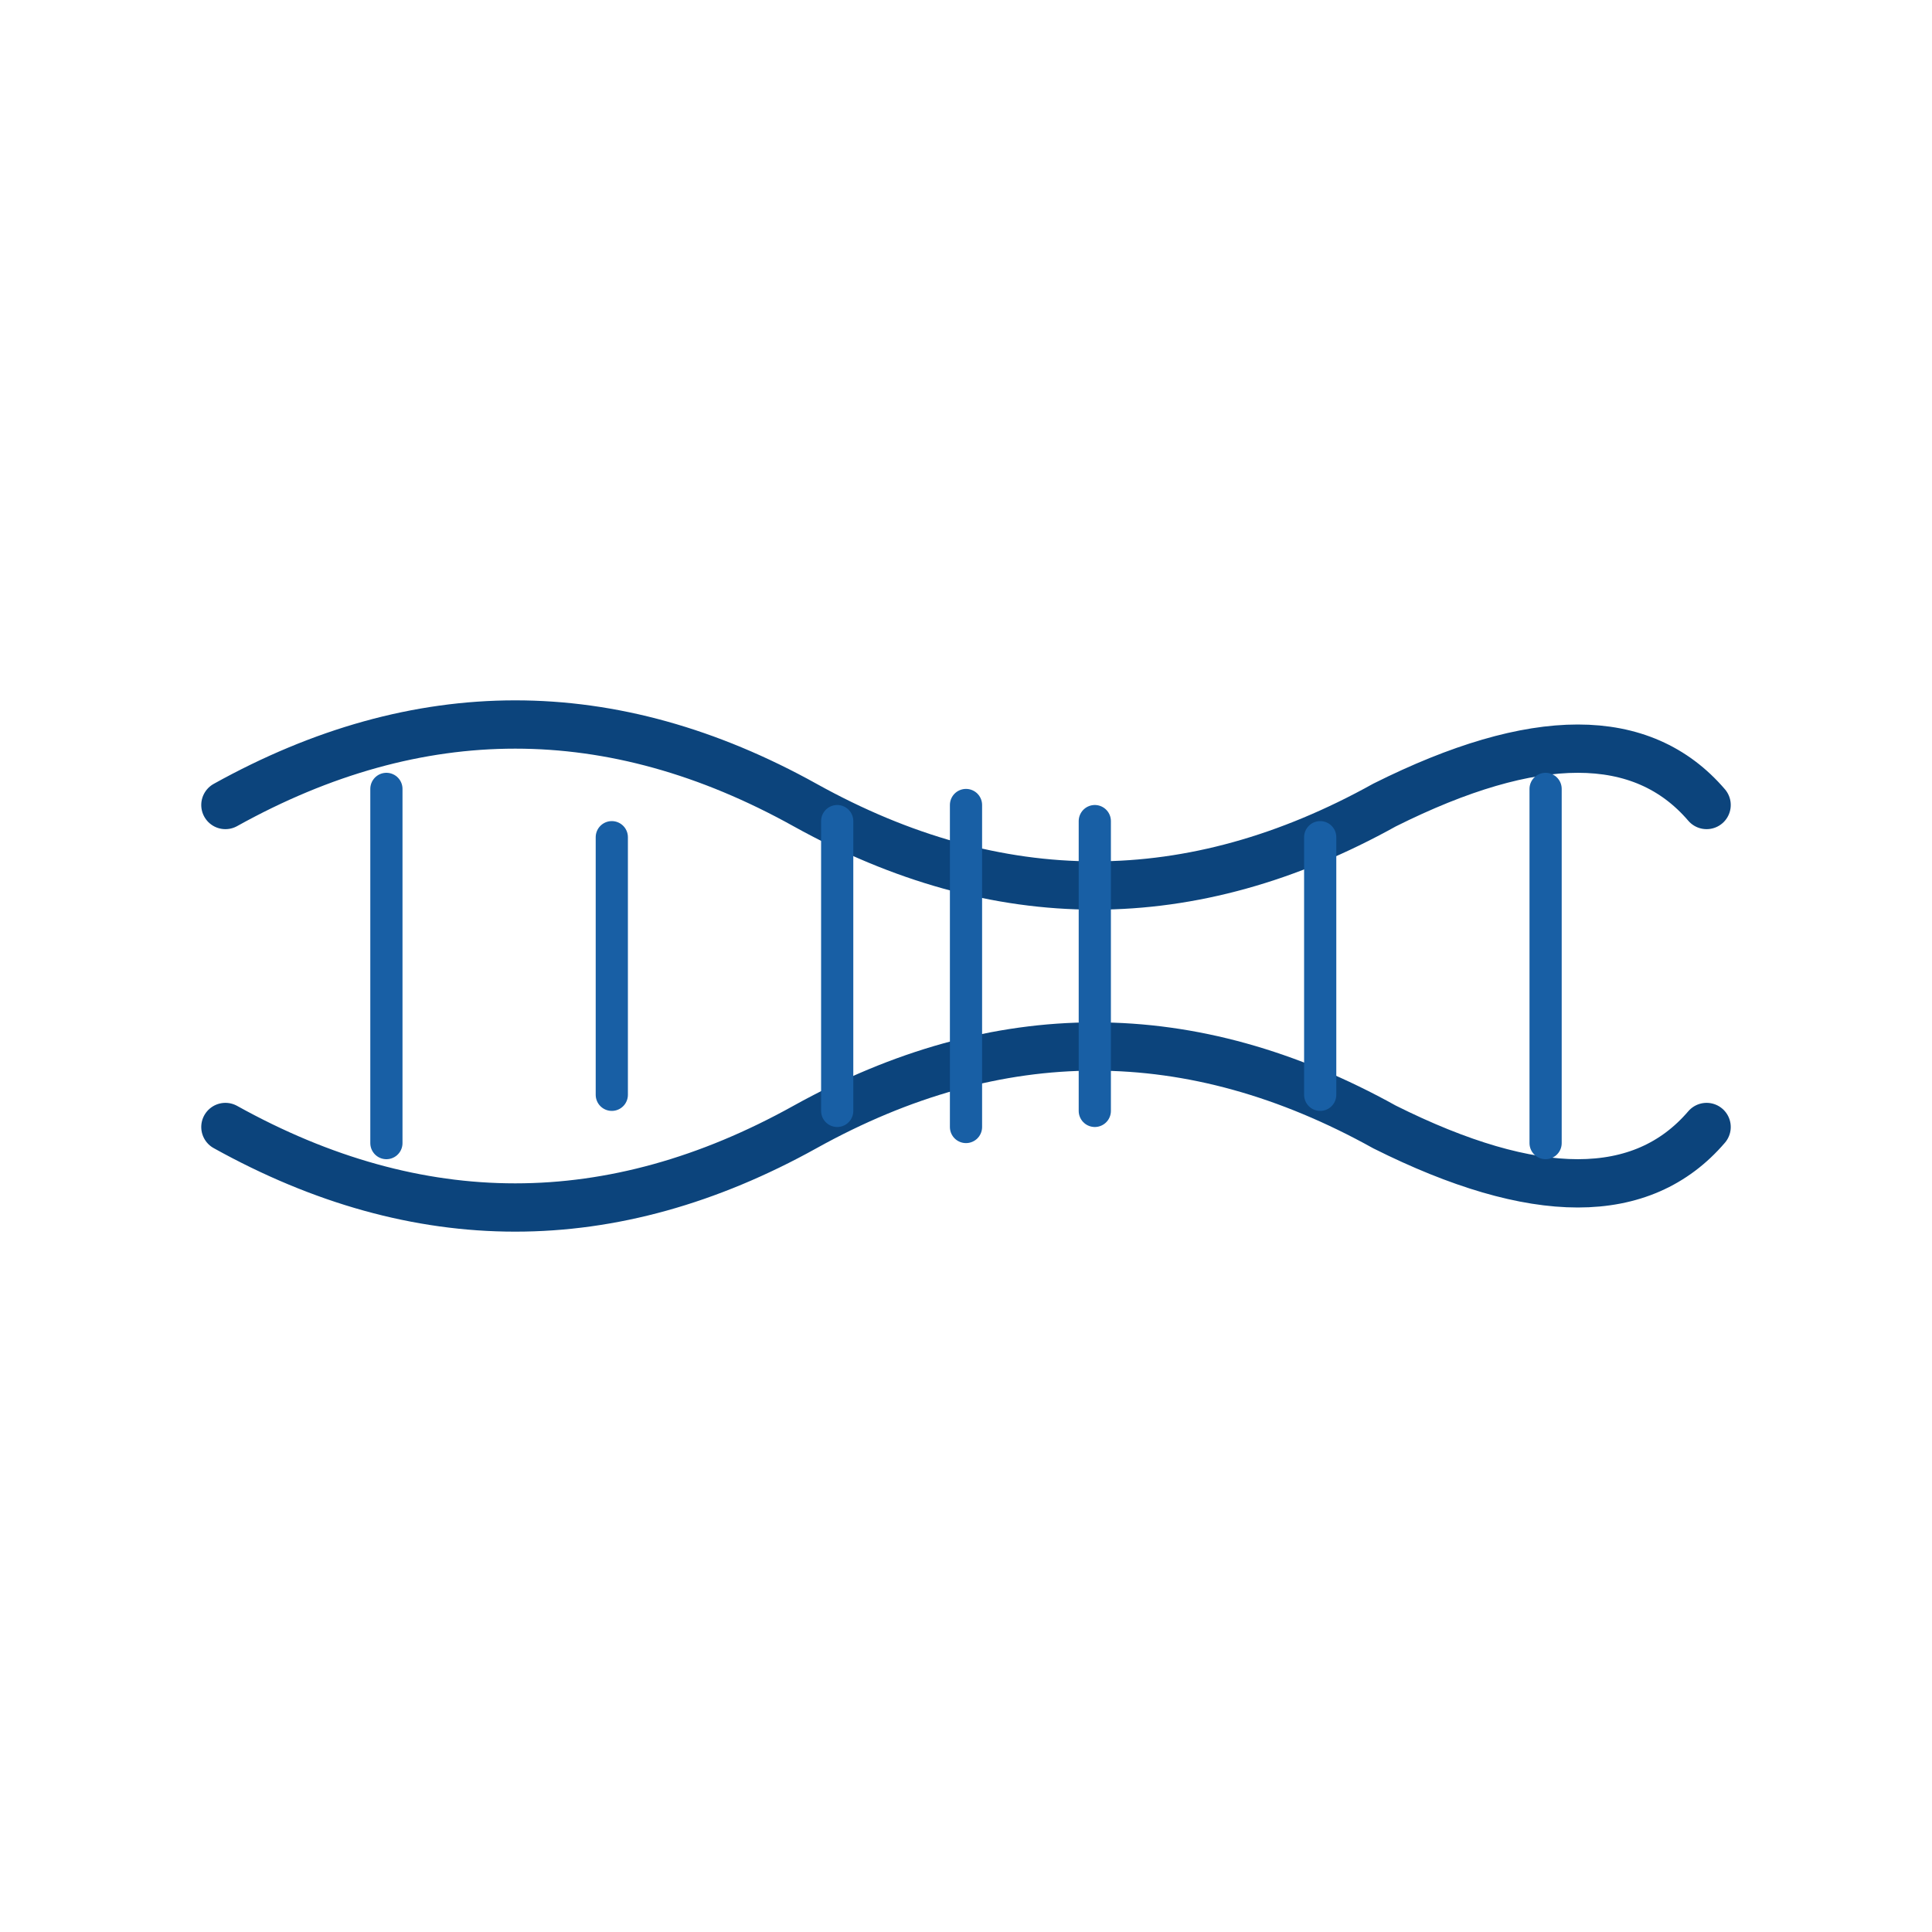
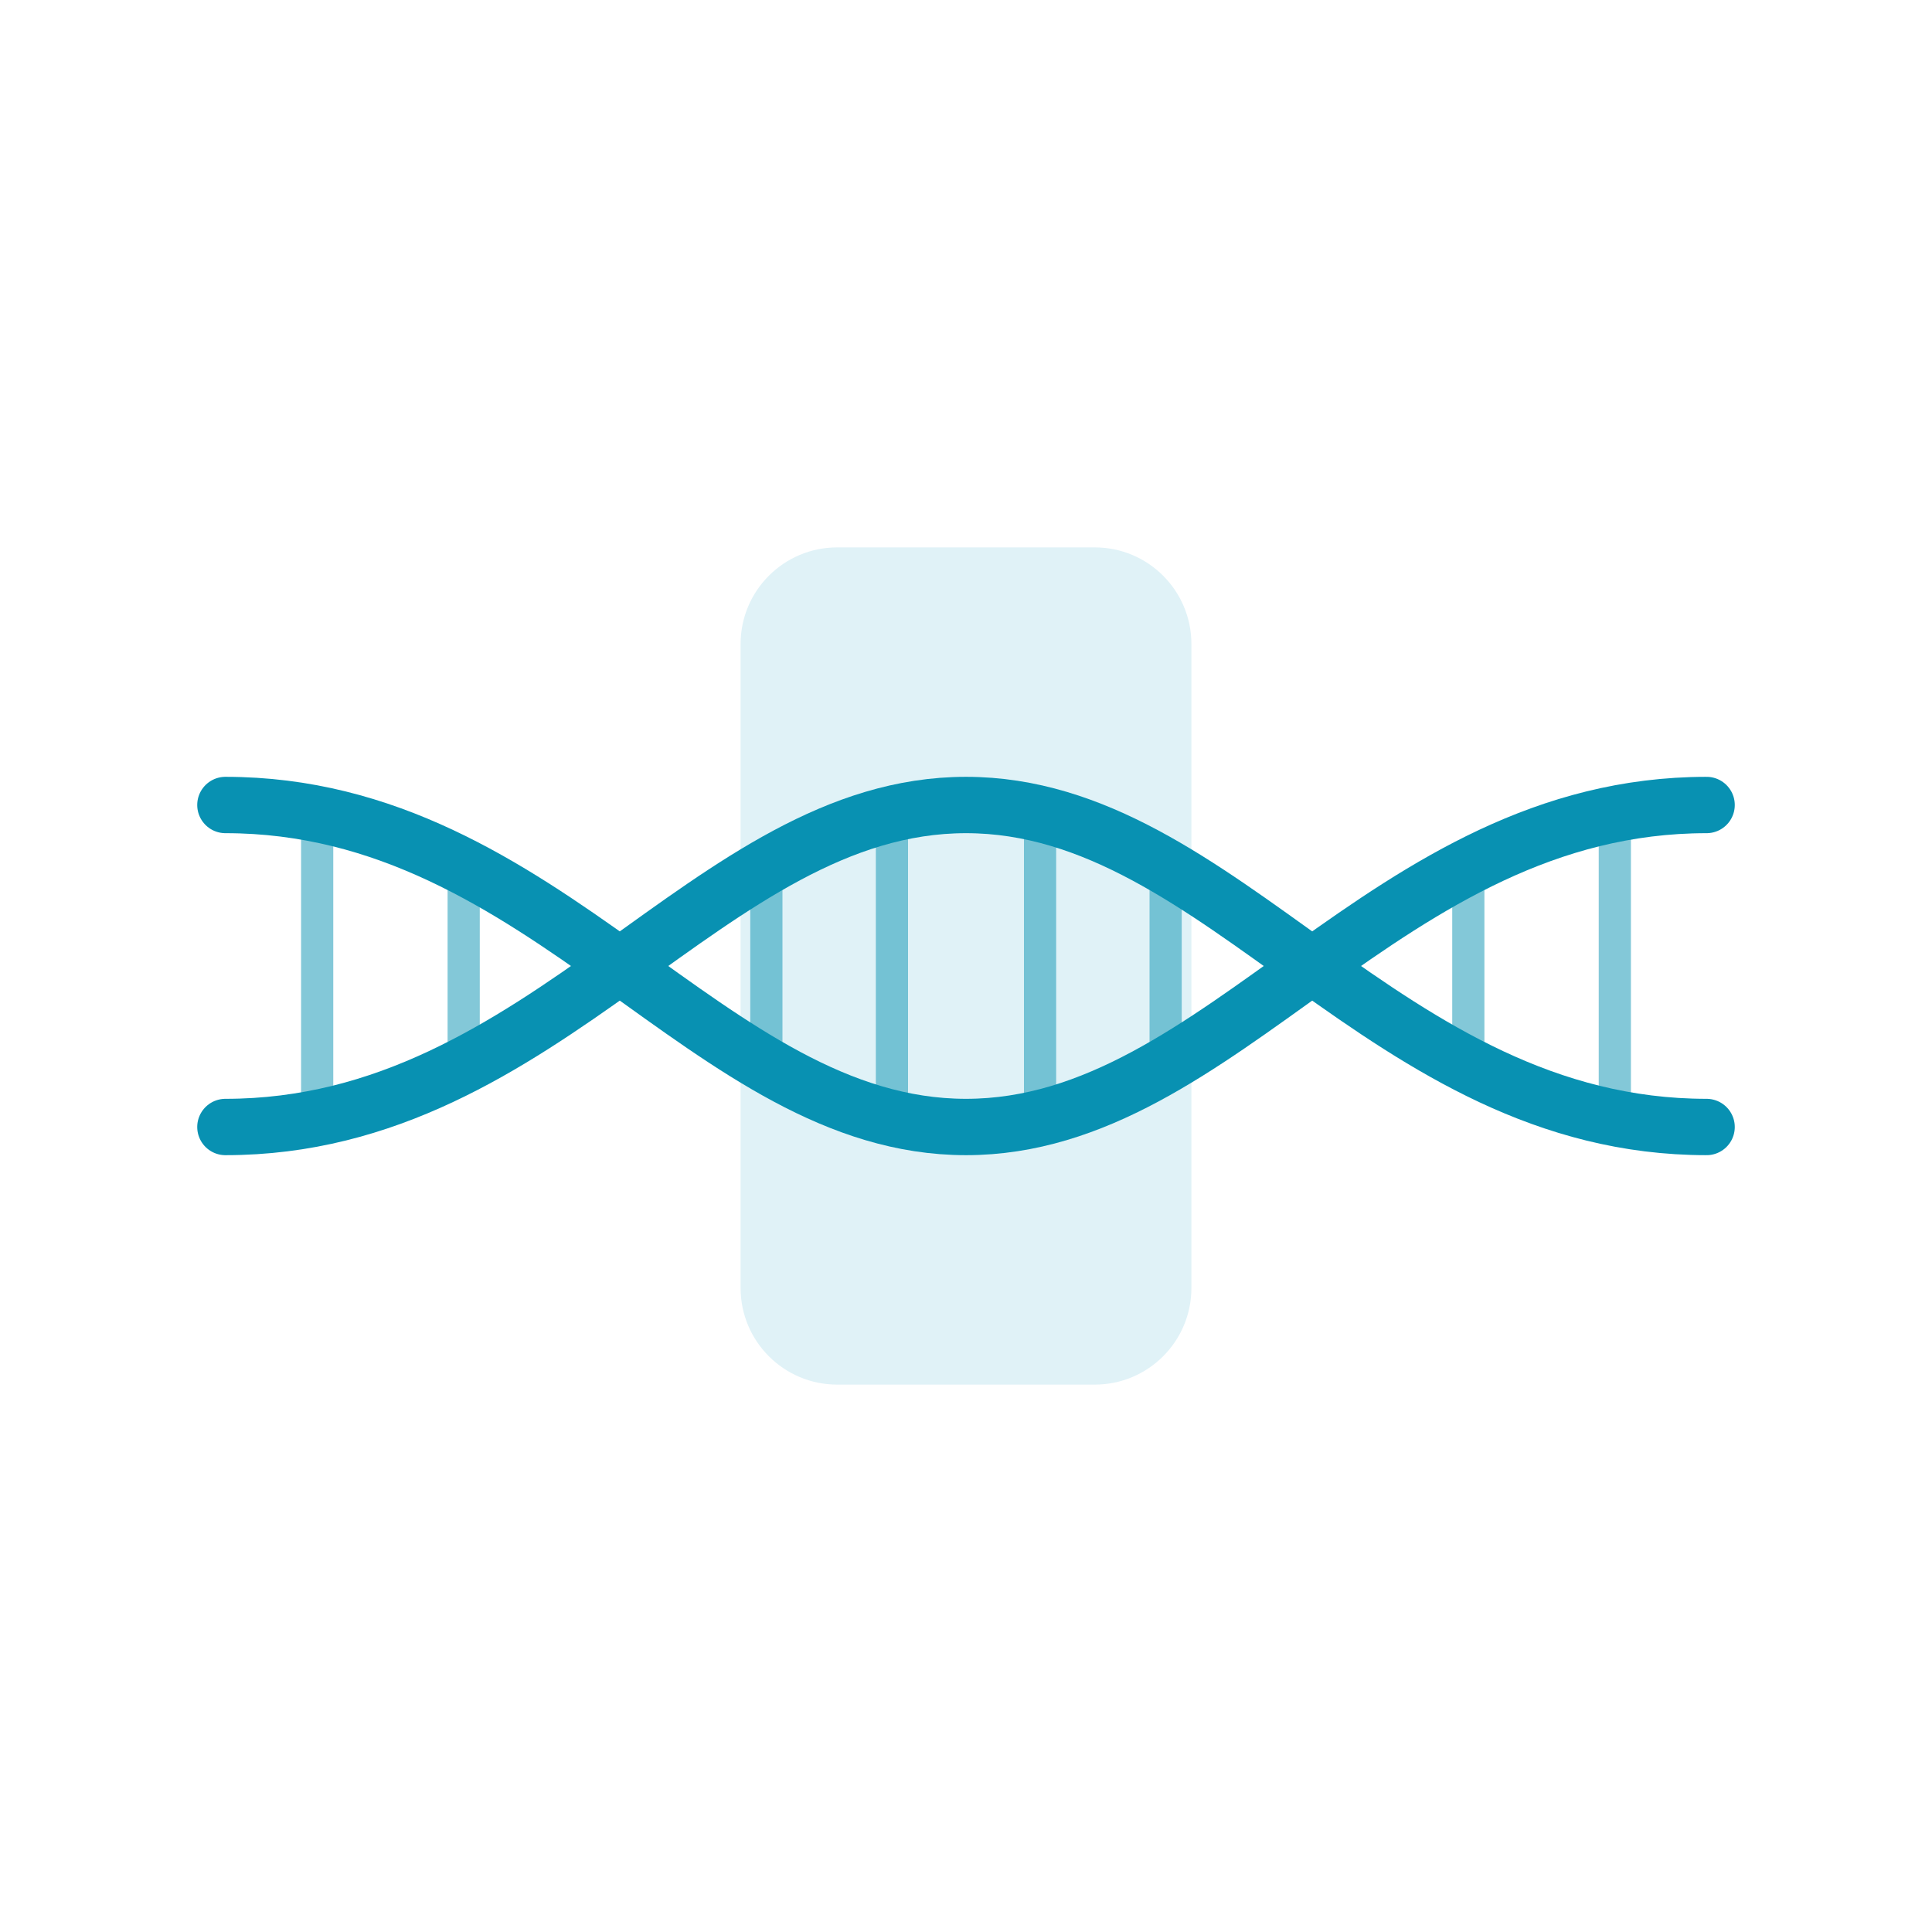
<svg xmlns="http://www.w3.org/2000/svg" viewBox="0 0 120 120" role="img" aria-label="Endogenous, integrated viral DNA">
-   <rect x="48" y="40" rx="4" fill="#85B7EB" />
-   <g fill="none" stroke="#0C447C" stroke-width="3" stroke-linecap="round">
-     <path d="M14 50 Q 32 40, 50 50 Q 68 60, 86 50 Q 100 43, 106 50" />
-     <path d="M14 70 Q 32 80, 50 70 Q 68 60, 86 70 Q 100 77, 106 70" />
+   <rect x="46" y="34" width="28" height="52" rx="6" fill="#e0f2f7" />
+   <g stroke="#0891b2" stroke-width="2" stroke-linecap="round" opacity="0.5">
+     <line x1="19.7" y1="50.6" x2="19.7" y2="69.4" />
+     <line x1="28.8" y1="53.8" x2="28.8" y2="66.2" />
+     <line x1="47.6" y1="53.8" x2="47.6" y2="66.2" />
+     <line x1="55.4" y1="50.6" x2="55.4" y2="69.4" />
+     <line x1="64.6" y1="50.6" x2="64.6" y2="69.4" />
+     <line x1="72.4" y1="53.8" x2="72.4" y2="66.2" />
+     <line x1="91.2" y1="53.8" x2="91.2" y2="66.2" />
+     <line x1="100.3" y1="50.6" x2="100.3" y2="69.4" />
  </g>
-   <g stroke="#185FA5" stroke-width="2" stroke-linecap="round">
-     <line x1="24" y1="49" x2="24" y2="71" />
-     <line x1="38" y1="52" x2="38" y2="68" />
-     <line x1="52" y1="51" x2="52" y2="69" />
-     <line x1="60" y1="50" x2="60" y2="70" />
-     <line x1="68" y1="51" x2="68" y2="69" />
-     <line x1="82" y1="52" x2="82" y2="68" />
-     <line x1="96" y1="49" x2="96" y2="71" />
-   </g>
+   <path d="M14 50 C34 50 44 70 60 70 C76 70 86 50 106 50" fill="none" stroke="#0891b2" stroke-width="3.5" stroke-linecap="round" />
+   <path d="M14 70 C34 70 44 50 60 50 C76 50 86 70 106 70" fill="none" stroke="#0891b2" stroke-width="3.5" stroke-linecap="round" />
</svg>
